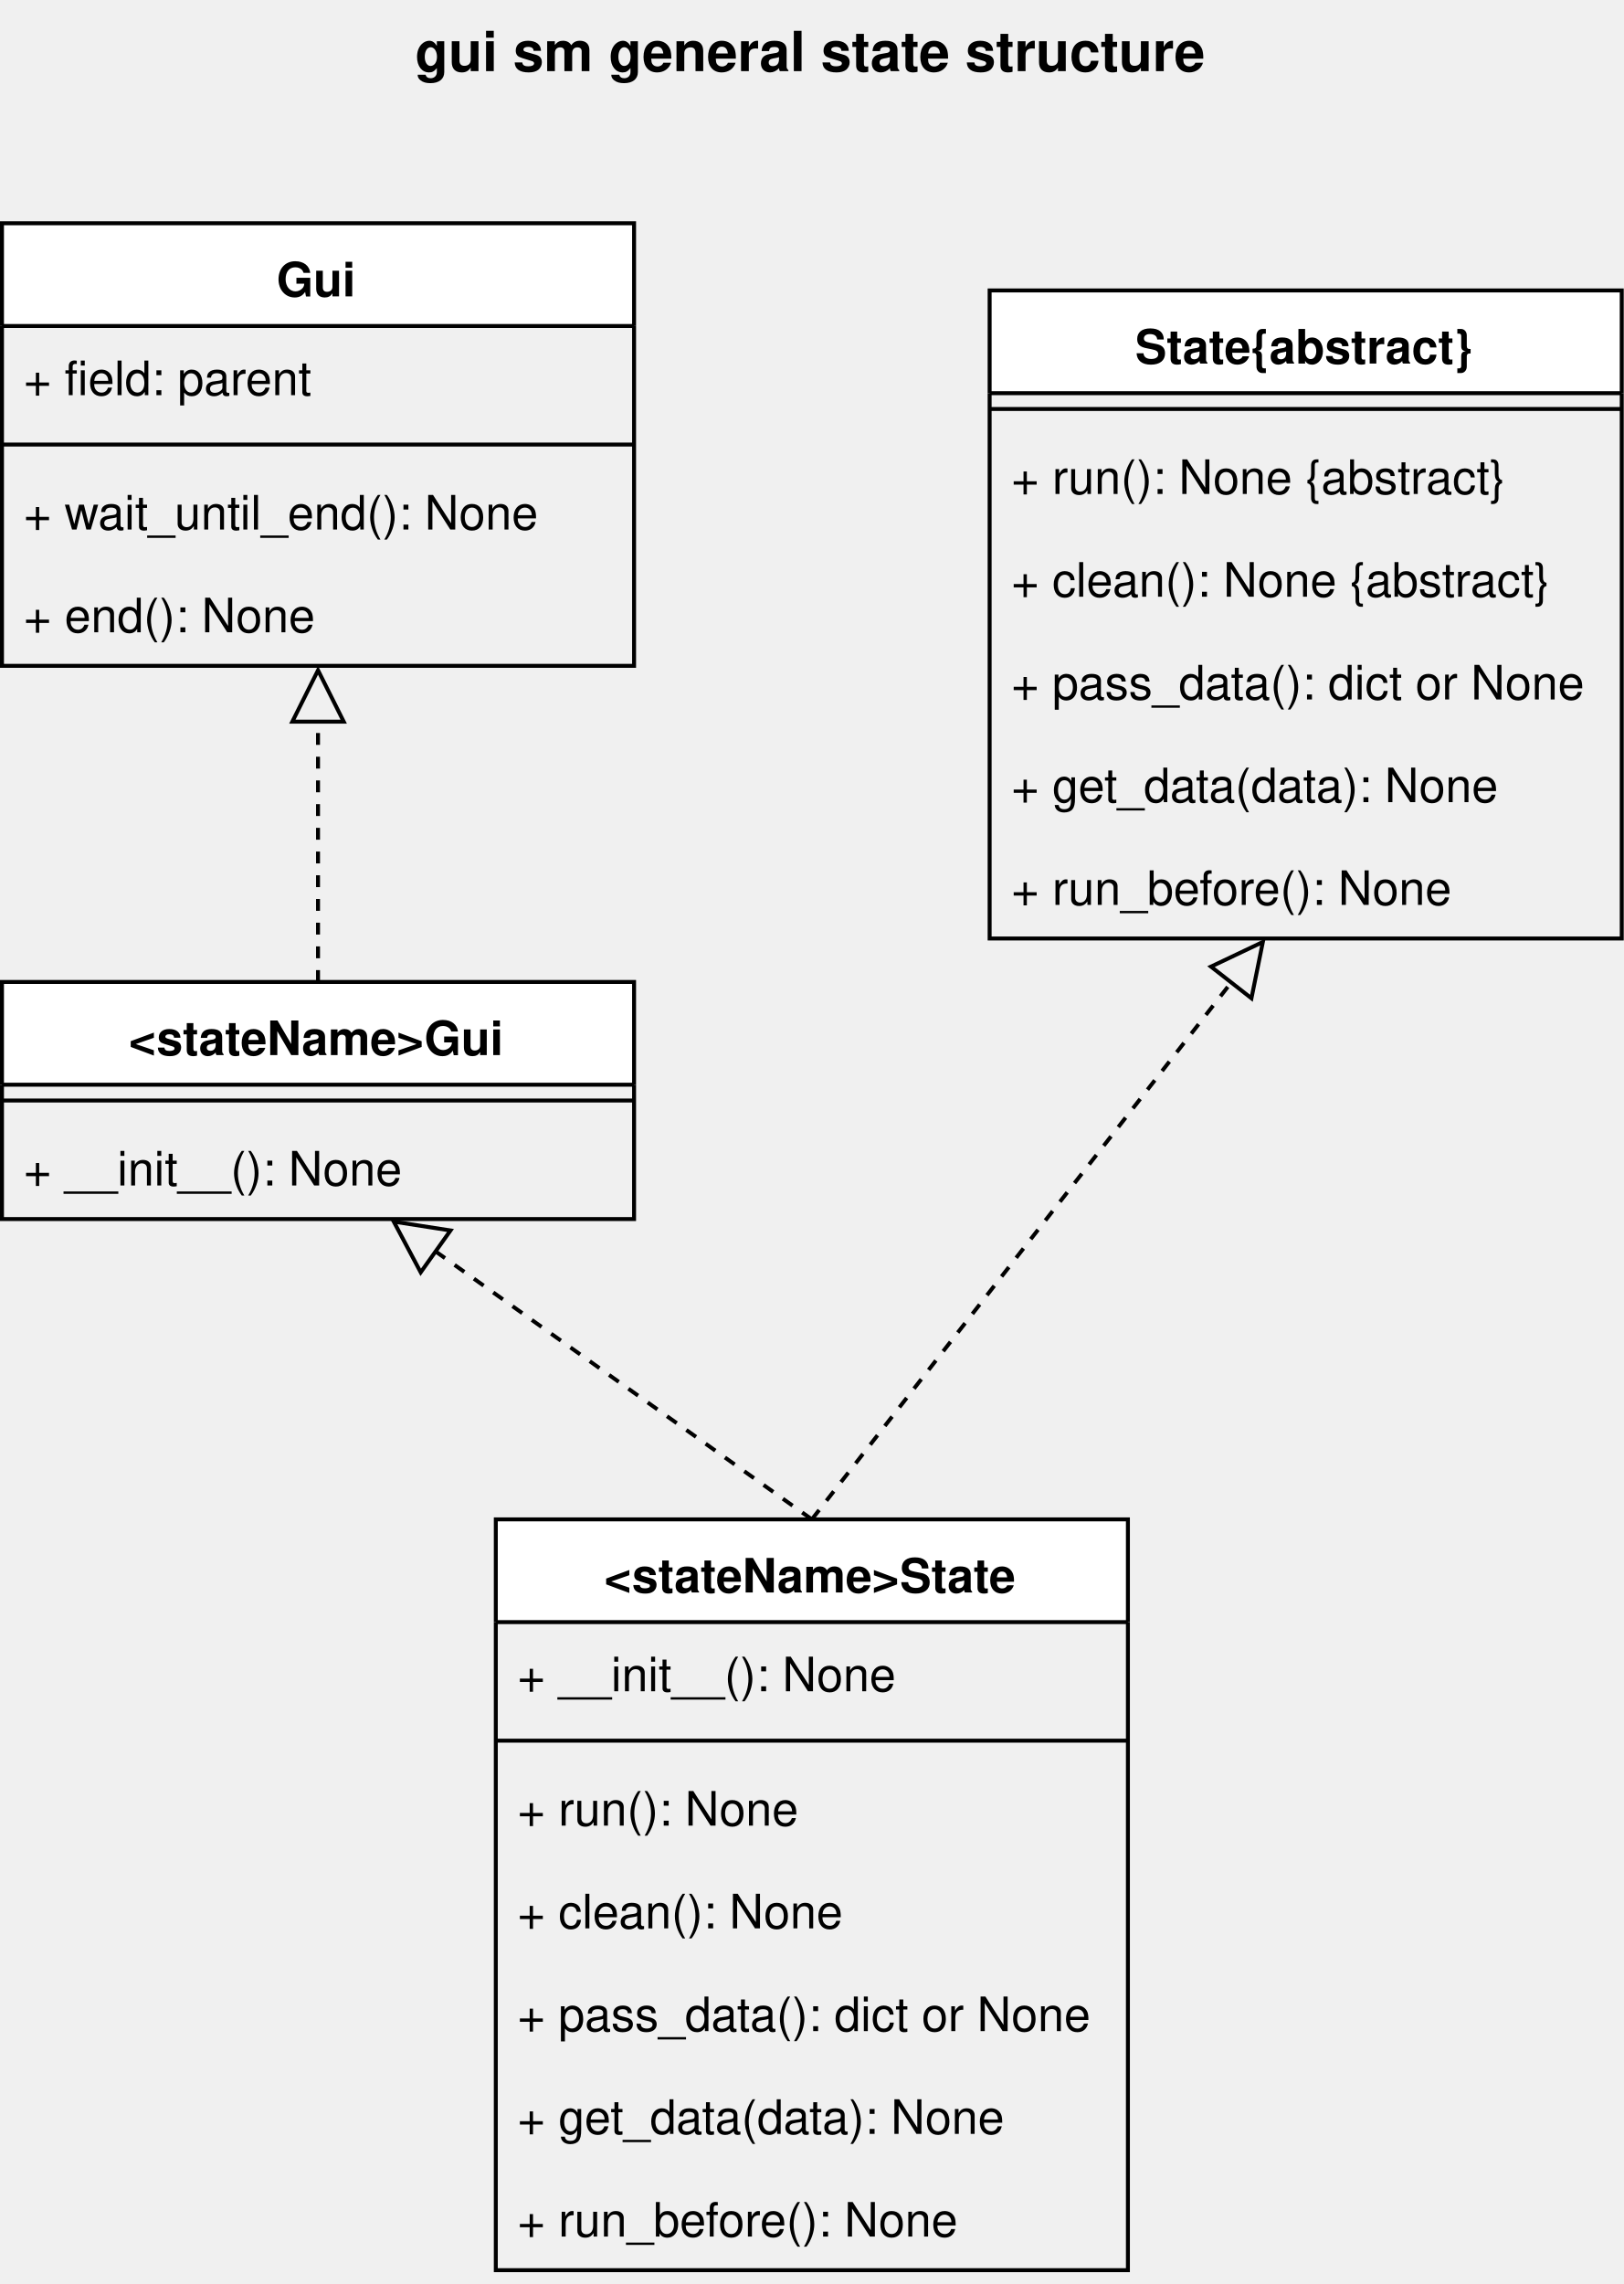
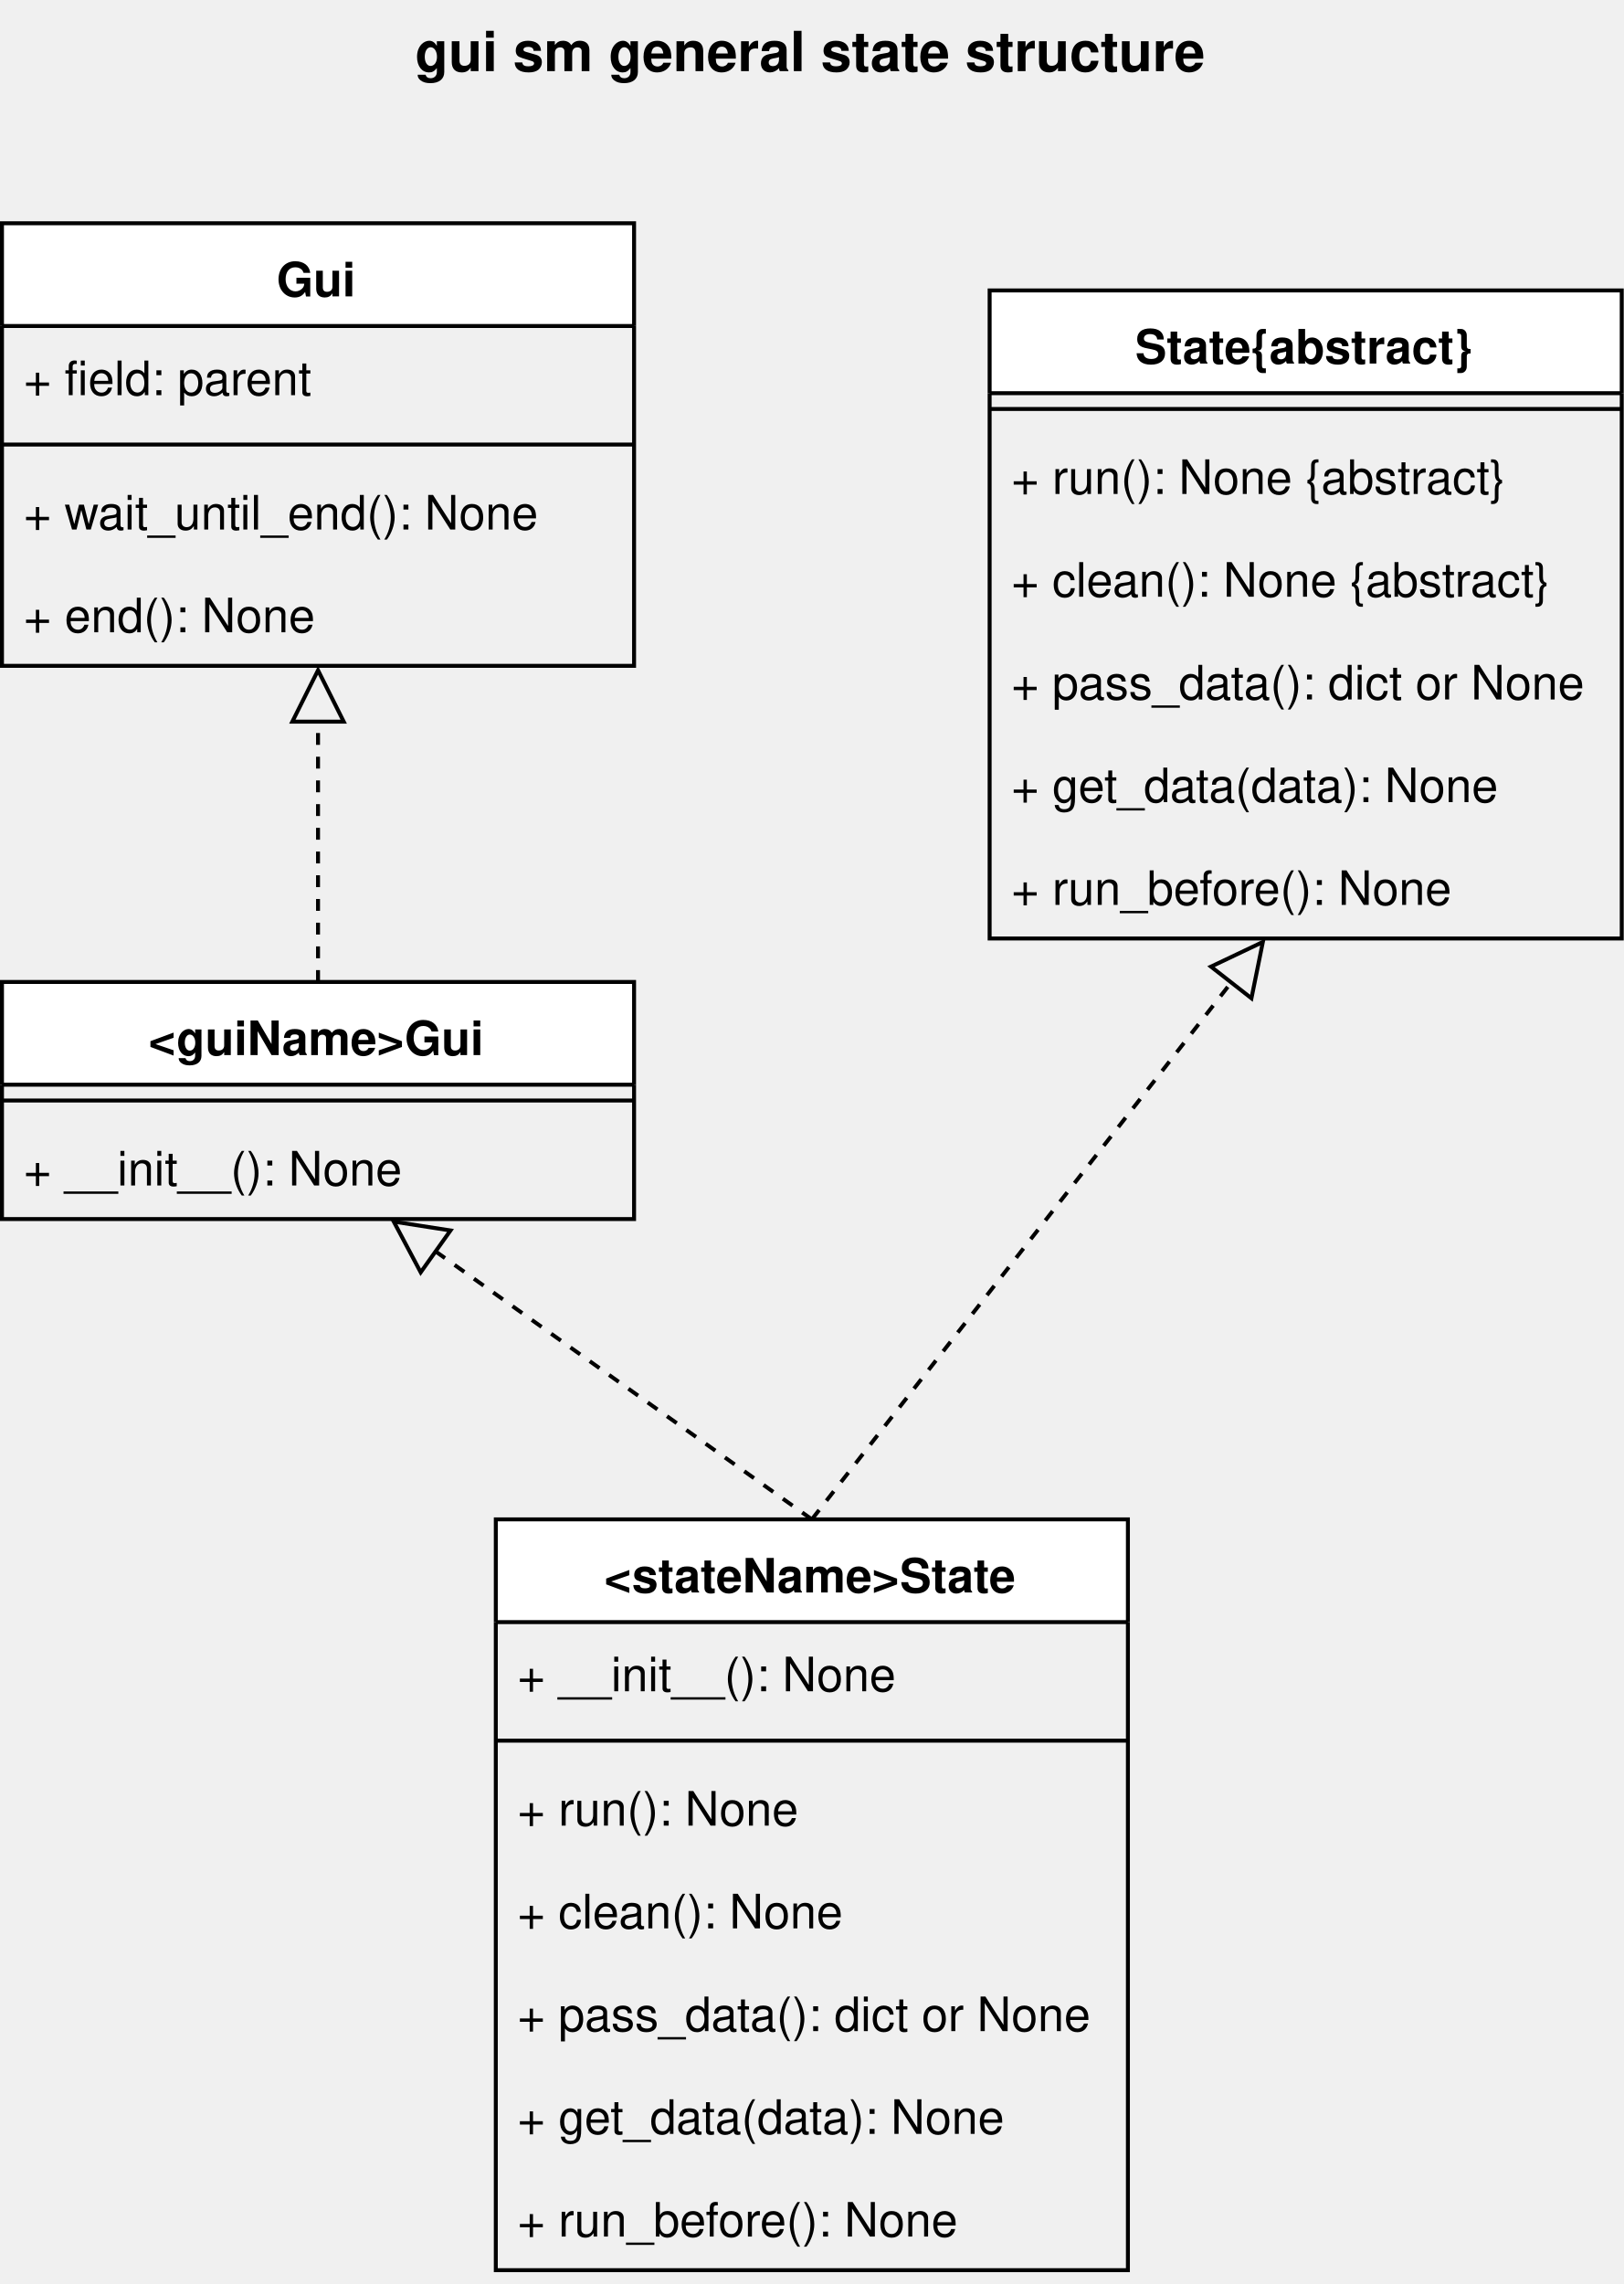
- <svg xmlns="http://www.w3.org/2000/svg" version="1.1" width="411px" height="578px" viewBox="-0.5 -0.5 411 578" content="&lt;mxfile modified=&quot;2019-05-22T12:05:26.784Z&quot; host=&quot;www.draw.io&quot; agent=&quot;Mozilla/5.0 (Windows NT 10.0; Win64; x64) AppleWebKit/537.36 (KHTML, like Gecko) Chrome/74.0.373.169 Safari/537.36&quot; etag=&quot;kP1sA9H-_Pno6QLMoZ5c&quot; version=&quot;10.6.7&quot; type=&quot;github&quot;&gt;&lt;diagram id=&quot;t5KMtkXPGHpDxxljdLn5&quot; name=&quot;Page-1&quot;&gt;7Vttj9o4EP41ke4+9EReCOHjAt29SrvVqtvr3X1CJjFg1YkjxyzQX3/jxCEkcSDdErjeRUK7eOIYe55nhnkJhj0Ndw8cxesnFmBqWINgZ9gzw7JMe+zAPynZZxLPHGWCFSeBmlQIXsg3rIQDJd2QACeliYIxKkhcFvosirAvSjLEOduWpy0ZLX9qjFa4JnjxEa1L/ySBWKtTWKNC/jsmq3X+yaY7zq6EKJ+sTpKsUcC2RyL7vWFPOWMiexfupphK5eV6ye67b7h62BjHkWhzA7VmOB49uM7DH1/i2Hlkc37/Tq3yiuhGHfhhQ9R+xT5XQrIlIUURjCZLFokXdcWEMaJkFcF7H3aBOQheMRcE9HenLggWg9RfExo8oj3byL0mAvlf89FkzTj5BssiqtaEy1woKlhuacaLvBPEA5BynMCc51wBZkX0hHaliY8oEUrgM0pRnJDF4Rgh4isSTZgQLFST6vrNlQUnxLsjkdL3A2YhFnwPU9RVa+Blt+xzc3Cz8bagkukqfqxLNLIUhRV9V4e1C4ThjQL5OwC3aoAb1kQaBsHSMu6KI1dJAGcWKTicfcVTRhmgPYtYxgpCaUWUE4PipWikRRIjn0Srx3TOzCkkn5QupIjBvUuams6aBAGOJKRMIIEy/CRYMSORSHU1nMALVDod/DY0hrDxKYzNYgwvOZ2LKYvgLIik6GIgxxZLgmhwP2k558mgwLdaYp/Puzj0tgb6CsaUpNhlGOf+znwTwCFARXGB6GcJ+OydWUPdrqNuaxCmaIHpM0uIIEyuz7O5FeRvBe7Qageu1xG2ToNZbxER800kCJ3jKPjl18zCP0oEe/u+LAVyuG9m38MGDvTAdwu8d2vH7taAhzBJYGM0QQupCQiLR7M+qLtQUOcMK0Hd0G4Z1LlORwQY9d/sba3bbQ33d4ZtXX2zew1enW+islcfnLH33s3/GBFs58ZuftzABJ9idI4LsCfbLBxgT4uL0eLmYV9eKavxIkZJMg9Anzk3AgJssAYAZx8JdsKFm0eCZr2el3FhhUVGBfmnTwa6o8Chcnc7DjSV+CBimC/wknHcp4NdMsD2bs0AXaXPpRmqkBh+RCHA7q6koC/3G52V+22rJRNy2eWZoKsL9pnhaav5aVJDs6niN5+TiIj5vPfzXcJ/84TQ1GWEFZRxFNzJNjiMFpRJZzoJULLGgTJyuH5P5MemaoeRcsQQRYAjFmHupPGOiL/kLNB6Nvo7vwfez3bHg/05l5qwDfdxCzDgmwEi1xMTlQXgoNTFr0Omw4hjigR5xaWt6UBSyz1LTh55e7fi7QcVnLNTqruso8Z8ZSHHKS/kmpWFMi3UFko5czjjD7SEdQnkz0aj0fTJjvH6Cx0Hu08L/vnDh2CSl/LPssi8JY28MvqO672NRpY3KvNxfGUa6XLP/xeNrP8CjcYVtzb2rkujevq6kjnKIAnTOkaEOaIpq2SLS/7nG19sODamlnE3qFFOhTm1xKWa2ZyLZU9HrtooqsOgJt29sg3nQtlLpa/l1QubttlReHPK7NpksVm/s89jL8ME27YrvqRlpGuOO0tkm9pgfapzMtU5aVj/ykfXtDvWlTT7MsZlwL3io2vaDeuKldoGd2/UF8X9mo1L7Y6bnlnU9LP79nVXLLhmy1K746YaZt+9vjYVrtq61G65/iBj372+LgWu2bvUbln3KGPfvL4eAdqmem8gAAyLX7tl5aLiN4P2+38A&lt;/diagram&gt;&lt;/mxfile&gt;" resource="https://www.draw.io/?mode=github#Hadibl%2Fpassword_saver%2Fmaster%2FDocuments%2Fclient%20class%20diagram%20sm1.svg">
+ <svg xmlns="http://www.w3.org/2000/svg" version="1.1" width="411px" height="578px" viewBox="-0.5 -0.5 411 578" content="&lt;mxfile modified=&quot;2019-05-22T12:10:31.560Z&quot; host=&quot;www.draw.io&quot; agent=&quot;Mozilla/5.0 (Windows NT 10.0; Win64; x64) AppleWebKit/537.36 (KHTML, like Gecko) Chrome/74.0.373.169 Safari/537.36&quot; etag=&quot;N42TK-BnTO671WlCBAQP&quot; version=&quot;10.6.7&quot; type=&quot;github&quot;&gt;&lt;diagram id=&quot;t5KMtkXPGHpDxxljdLn5&quot; name=&quot;Page-1&quot;&gt;7Vttj9o4EP41ke4+9EReCOHjAt29SrvVqtvr3X1CJjHBqhNHjlmgv/7GiUNI4gDdErjeRUK7eOIYe55nhnkJhj2Ntg8cJasnFmBqWINga9gzw7JMe+zAPynZ5RLPHOWCkJNATSoFL+QbVsKBkq5JgNPKRMEYFSSpCn0Wx9gXFRninG2q05aMVj81QSFuCF58RJvSP0kgVuoU1qiU/45JuCo+2XTH+ZUIFZPVSdIVCtjmQGS/N+wpZ0zk76LtFFOpvEIv+X33LVf3G+M4FufcQK0ZTkYPrvPwx5ckcR7ZnN+/U6u8IrpWB35YE7VfsSuUkG5IRFEMo8mSxeJFXTFhjCgJY3jvwy4wB8Er5oKA/u7UBcESkPorQoNHtGNruddUIP9rMZqsGCffYFlE1ZpwmQtFBcutzHiRd4J4AFKOU5jzXCjArIme0LYy8RGlQgl8RilKUrLYHyNCPCTxhAnBIjWpqd9CWXBCvD0QKX0/YBZhwXcwRV21Bl5+y64wBzcfb0oqma7ix6pCI0tRWNE33K9dIgxvFMjfAbjVANywJtIwCJaWcVceuU4COLPIwOHsK54yygDtWcxyVhBKa6KCGBQvRSst0gT5JA4fszkzp5R8UrqQIgb3LmlmOisSBDiWkDKBBMrxk2AljMQi09VwAi9Q6XTw29AYwsanMDbLMbzkdC6mLIazIJKhi4EcGywJosH9qOWcJoMC3zoT+2LexaG3NdDXMKYkwy7HuPB35psAjgAqiktEP0vAZ+/MBup2E3VbgzBFC0yfWUoEYXJ9ns+tIX8rcIfWeeB6HWHrtJj1BhExX8eC0DmOg19+zS38o0Swt+/LUqCA+2b2PWzhQA98t8B7t3bsbgN4CJMENkYTtJCagLB4NOuDugsFdc6wFtQN7TODOtfpiACj/pv9XOt2z4b7O8O2rr7ZvRavztdx1asPTth77+Z/jAi2c2M3P25hgk8xOsUF2JNtlg6wp8XFaHHzsK+olDV4kaA0nQegz4IbAQE2WAOAs48EO+HCzSNBs1nPy7kQYpFTQf7pk4HuKLCv3N2OA20lPogY5gu8ZBz36WCXDLC9WzNAV+lzqTx0uCYfUQSgu6Ec9sV+o7Niv22dyYNCdnke6KqCfV543GZ+msTQbKv3zeckJmI+7718l/DfPB00dflgDWUcB3eyCQ6jBWXSmU4ClK5woIwcrt8T+bGZ2mGkHDHEEOCIRVQ4abwl4i85C7Sej/4u7oH3s+3hYHfKpaZszX18BhjwzQBx65GJygJwUOnhNyHTYcQxRYK84srWdCCp5Z4lJw+8vVvz9oMazvkp1V3WQVu+tpDjVBdyzdpCuRYaC2Wc2Z/xBxrCuvTxZ6PRaPpkJ3j1hY6D7acF//zhQzApCvknWWTekkZeFX3H9d5GI8sbVfk4vjKNdJnn/4tG1n+BRuOaWxt716VRM3kNZY4ySKOsihFjjmjGKtngkv/52hdrjo2pZdwNGpRTYU4jcalnNqdi2eORqzaK6jCoyXavbMO5UPZS62p5zbKmbXYU3hwzO00Om2F/mMXm3c4+j70ME2zbrvmSMyNdc9xZItvWBOtTnaOpzlHD+lc+uKbdsa6g2ZcxLgPuFR9c025YV6rUtrd7o74o7tdsW2p33PbEoqab3Tevu2LBNRuW2h231TD73vW1qXDVxqV2y83HGPve9XUpcM3OpXbLugcZ+9b19Qhwbqr3BgLAsPytW14uKn8xaL//Bw==&lt;/diagram&gt;&lt;/mxfile&gt;" resource="https://www.draw.io/?mode=github#Hadibl%2Fpassword_saver%2Fmaster%2FDocuments%2Fclient%20class%20diagram%20sm1.svg">
  <defs>
    <clipPath id="mx-clip-4-87-152-26-0">
      <rect x="4" y="87" width="152" height="26" />
    </clipPath>
    <clipPath id="mx-clip-4-121-152-26-0">
      <rect x="4" y="121" width="152" height="26" />
    </clipPath>
    <clipPath id="mx-clip-4-147-152-26-0">
      <rect x="4" y="147" width="152" height="26" />
    </clipPath>
    <clipPath id="mx-clip-254-112-152-26-0">
      <rect x="254" y="112" width="152" height="26" />
    </clipPath>
    <clipPath id="mx-clip-254-138-152-26-0">
      <rect x="254" y="138" width="152" height="26" />
    </clipPath>
    <clipPath id="mx-clip-254-164-152-26-0">
      <rect x="254" y="164" width="152" height="26" />
    </clipPath>
    <clipPath id="mx-clip-254-190-152-26-0">
      <rect x="254" y="190" width="152" height="26" />
    </clipPath>
    <clipPath id="mx-clip-254-216-152-26-0">
      <rect x="254" y="216" width="152" height="26" />
    </clipPath>
    <clipPath id="mx-clip-4-287-152-26-0">
      <rect x="4" y="287" width="152" height="26" />
    </clipPath>
    <clipPath id="mx-clip-129-415-152-26-0">
      <rect x="129" y="415" width="152" height="26" />
    </clipPath>
    <clipPath id="mx-clip-129-449-152-26-0">
      <rect x="129" y="449" width="152" height="26" />
    </clipPath>
    <clipPath id="mx-clip-129-475-152-26-0">
      <rect x="129" y="475" width="152" height="26" />
    </clipPath>
    <clipPath id="mx-clip-129-501-152-26-0">
      <rect x="129" y="501" width="152" height="26" />
    </clipPath>
    <clipPath id="mx-clip-129-527-152-26-0">
      <rect x="129" y="527" width="152" height="26" />
    </clipPath>
    <clipPath id="mx-clip-129-553-152-26-0">
      <rect x="129" y="553" width="152" height="26" />
    </clipPath>
  </defs>
  <g>
    <path d="M 0 82 L 0 56 L 160 56 L 160 82" fill="#ffffff" stroke="#000000" stroke-miterlimit="10" pointer-events="none" />
    <path d="M 0 82 L 0 168 L 160 168 L 160 82" fill="none" stroke="#000000" stroke-miterlimit="10" pointer-events="none" />
    <path d="M 0 82 L 160 82" fill="none" stroke="#000000" stroke-miterlimit="10" pointer-events="none" />
    <g fill="#000000" font-family="Helvetica" font-weight="bold" text-anchor="middle" font-size="12px">
      <text x="79.5" y="74.5">Gui</text>
    </g>
    <g fill="#000000" font-family="Helvetica" clip-path="url(#mx-clip-4-87-152-26-0)" font-size="12px">
      <text x="5.5" y="99.5">+ field: parent</text>
    </g>
    <path d="M 0 112 L 160 112" fill="none" stroke="#000000" stroke-miterlimit="10" pointer-events="none" />
    <g fill="#000000" font-family="Helvetica" clip-path="url(#mx-clip-4-121-152-26-0)" font-size="12px">
      <text x="5.5" y="133.5">+ wait_until_end(): None</text>
    </g>
    <g fill="#000000" font-family="Helvetica" clip-path="url(#mx-clip-4-147-152-26-0)" font-size="12px">
      <text x="5.5" y="159.5">+ end(): None</text>
    </g>
    <path d="M 250 99 L 250 73 L 410 73 L 410 99" fill="#ffffff" stroke="#000000" stroke-miterlimit="10" pointer-events="none" />
    <path d="M 250 99 L 250 237 L 410 237 L 410 99" fill="none" stroke="#000000" stroke-miterlimit="10" pointer-events="none" />
    <path d="M 250 99 L 410 99" fill="none" stroke="#000000" stroke-miterlimit="10" pointer-events="none" />
    <g fill="#000000" font-family="Helvetica" font-weight="bold" text-anchor="middle" font-size="12px">
      <text x="329.5" y="91.5">State{abstract}</text>
    </g>
    <path d="M 250 103 L 410 103" fill="none" stroke="#000000" stroke-miterlimit="10" pointer-events="none" />
    <g fill="#000000" font-family="Helvetica" clip-path="url(#mx-clip-254-112-152-26-0)" font-size="12px">
      <text x="255.5" y="124.5">+ run(): None {abstract}</text>
    </g>
    <g fill="#000000" font-family="Helvetica" clip-path="url(#mx-clip-254-138-152-26-0)" font-size="12px">
      <text x="255.5" y="150.5">+ clean(): None {abstract}</text>
    </g>
    <g fill="#000000" font-family="Helvetica" clip-path="url(#mx-clip-254-164-152-26-0)" font-size="12px">
      <text x="255.5" y="176.5">+ pass_data(): dict or None</text>
    </g>
    <g fill="#000000" font-family="Helvetica" clip-path="url(#mx-clip-254-190-152-26-0)" font-size="12px">
      <text x="255.5" y="202.5">+ get_data(data): None</text>
    </g>
    <g fill="#000000" font-family="Helvetica" clip-path="url(#mx-clip-254-216-152-26-0)" font-size="12px">
      <text x="255.5" y="228.5">+ run_before(): None</text>
    </g>
    <path d="M 0 274 L 0 248 L 160 248 L 160 274" fill="#ffffff" stroke="#000000" stroke-miterlimit="10" pointer-events="none" />
    <path d="M 0 274 L 0 308 L 160 308 L 160 274" fill="none" stroke="#000000" stroke-miterlimit="10" pointer-events="none" />
    <path d="M 0 274 L 160 274" fill="none" stroke="#000000" stroke-miterlimit="10" pointer-events="none" />
    <g fill="#000000" font-family="Helvetica" font-weight="bold" text-anchor="middle" font-size="12px">
-       <text x="79.5" y="266.5">&lt;stateName&gt;Gui</text>
+       <text x="79.5" y="266.5">&lt;guiName&gt;Gui</text>
    </g>
    <path d="M 0 278 L 160 278" fill="none" stroke="#000000" stroke-miterlimit="10" pointer-events="none" />
    <g fill="#000000" font-family="Helvetica" clip-path="url(#mx-clip-4-287-152-26-0)" font-size="12px">
      <text x="5.5" y="299.5">+ __init__(): None</text>
    </g>
    <path d="M 80 248 L 80 182.12" fill="none" stroke="#000000" stroke-miterlimit="10" stroke-dasharray="3 3" pointer-events="none" />
    <path d="M 80 169.12 L 86.5 182.12 L 73.5 182.12 Z" fill="none" stroke="#000000" stroke-miterlimit="10" pointer-events="none" />
    <path d="M 205 384 L 109.76 316.19" fill="none" stroke="#000000" stroke-miterlimit="10" stroke-dasharray="3 3" pointer-events="none" />
    <path d="M 99.17 308.65 L 113.53 310.89 L 105.99 321.48 Z" fill="none" stroke="#000000" stroke-miterlimit="10" pointer-events="none" />
    <path d="M 205 384 L 311.15 248.13" fill="none" stroke="#000000" stroke-miterlimit="10" stroke-dasharray="3 3" pointer-events="none" />
    <path d="M 319.16 237.88 L 316.27 252.13 L 306.03 244.12 Z" fill="none" stroke="#000000" stroke-miterlimit="10" pointer-events="none" />
    <g fill="#000000" font-family="Helvetica" font-weight="bold" text-anchor="middle" font-size="14px">
      <text x="204.5" y="17.5">gui sm general state structure </text>
    </g>
    <path d="M 125 410 L 125 384 L 285 384 L 285 410" fill="#ffffff" stroke="#000000" stroke-miterlimit="10" pointer-events="none" />
    <path d="M 125 410 L 125 574 L 285 574 L 285 410" fill="none" stroke="#000000" stroke-miterlimit="10" pointer-events="none" />
    <path d="M 125 410 L 285 410" fill="none" stroke="#000000" stroke-miterlimit="10" pointer-events="none" />
    <g fill="#000000" font-family="Helvetica" font-weight="bold" text-anchor="middle" font-size="12px">
      <text x="204.5" y="402.5">&lt;stateName&gt;State</text>
    </g>
    <g fill="#000000" font-family="Helvetica" clip-path="url(#mx-clip-129-415-152-26-0)" font-size="12px">
      <text x="130.5" y="427.5">+ __init__(): None</text>
    </g>
    <path d="M 125 440 L 285 440" fill="none" stroke="#000000" stroke-miterlimit="10" pointer-events="none" />
    <g fill="#000000" font-family="Helvetica" clip-path="url(#mx-clip-129-449-152-26-0)" font-size="12px">
      <text x="130.5" y="461.5">+ run(): None</text>
    </g>
    <g fill="#000000" font-family="Helvetica" clip-path="url(#mx-clip-129-475-152-26-0)" font-size="12px">
      <text x="130.5" y="487.5">+ clean(): None</text>
    </g>
    <g fill="#000000" font-family="Helvetica" clip-path="url(#mx-clip-129-501-152-26-0)" font-size="12px">
      <text x="130.5" y="513.5">+ pass_data(): dict or None</text>
    </g>
    <g fill="#000000" font-family="Helvetica" clip-path="url(#mx-clip-129-527-152-26-0)" font-size="12px">
      <text x="130.5" y="539.5">+ get_data(data): None</text>
    </g>
    <g fill="#000000" font-family="Helvetica" clip-path="url(#mx-clip-129-553-152-26-0)" font-size="12px">
      <text x="130.5" y="565.5">+ run_before(): None</text>
    </g>
  </g>
</svg>
